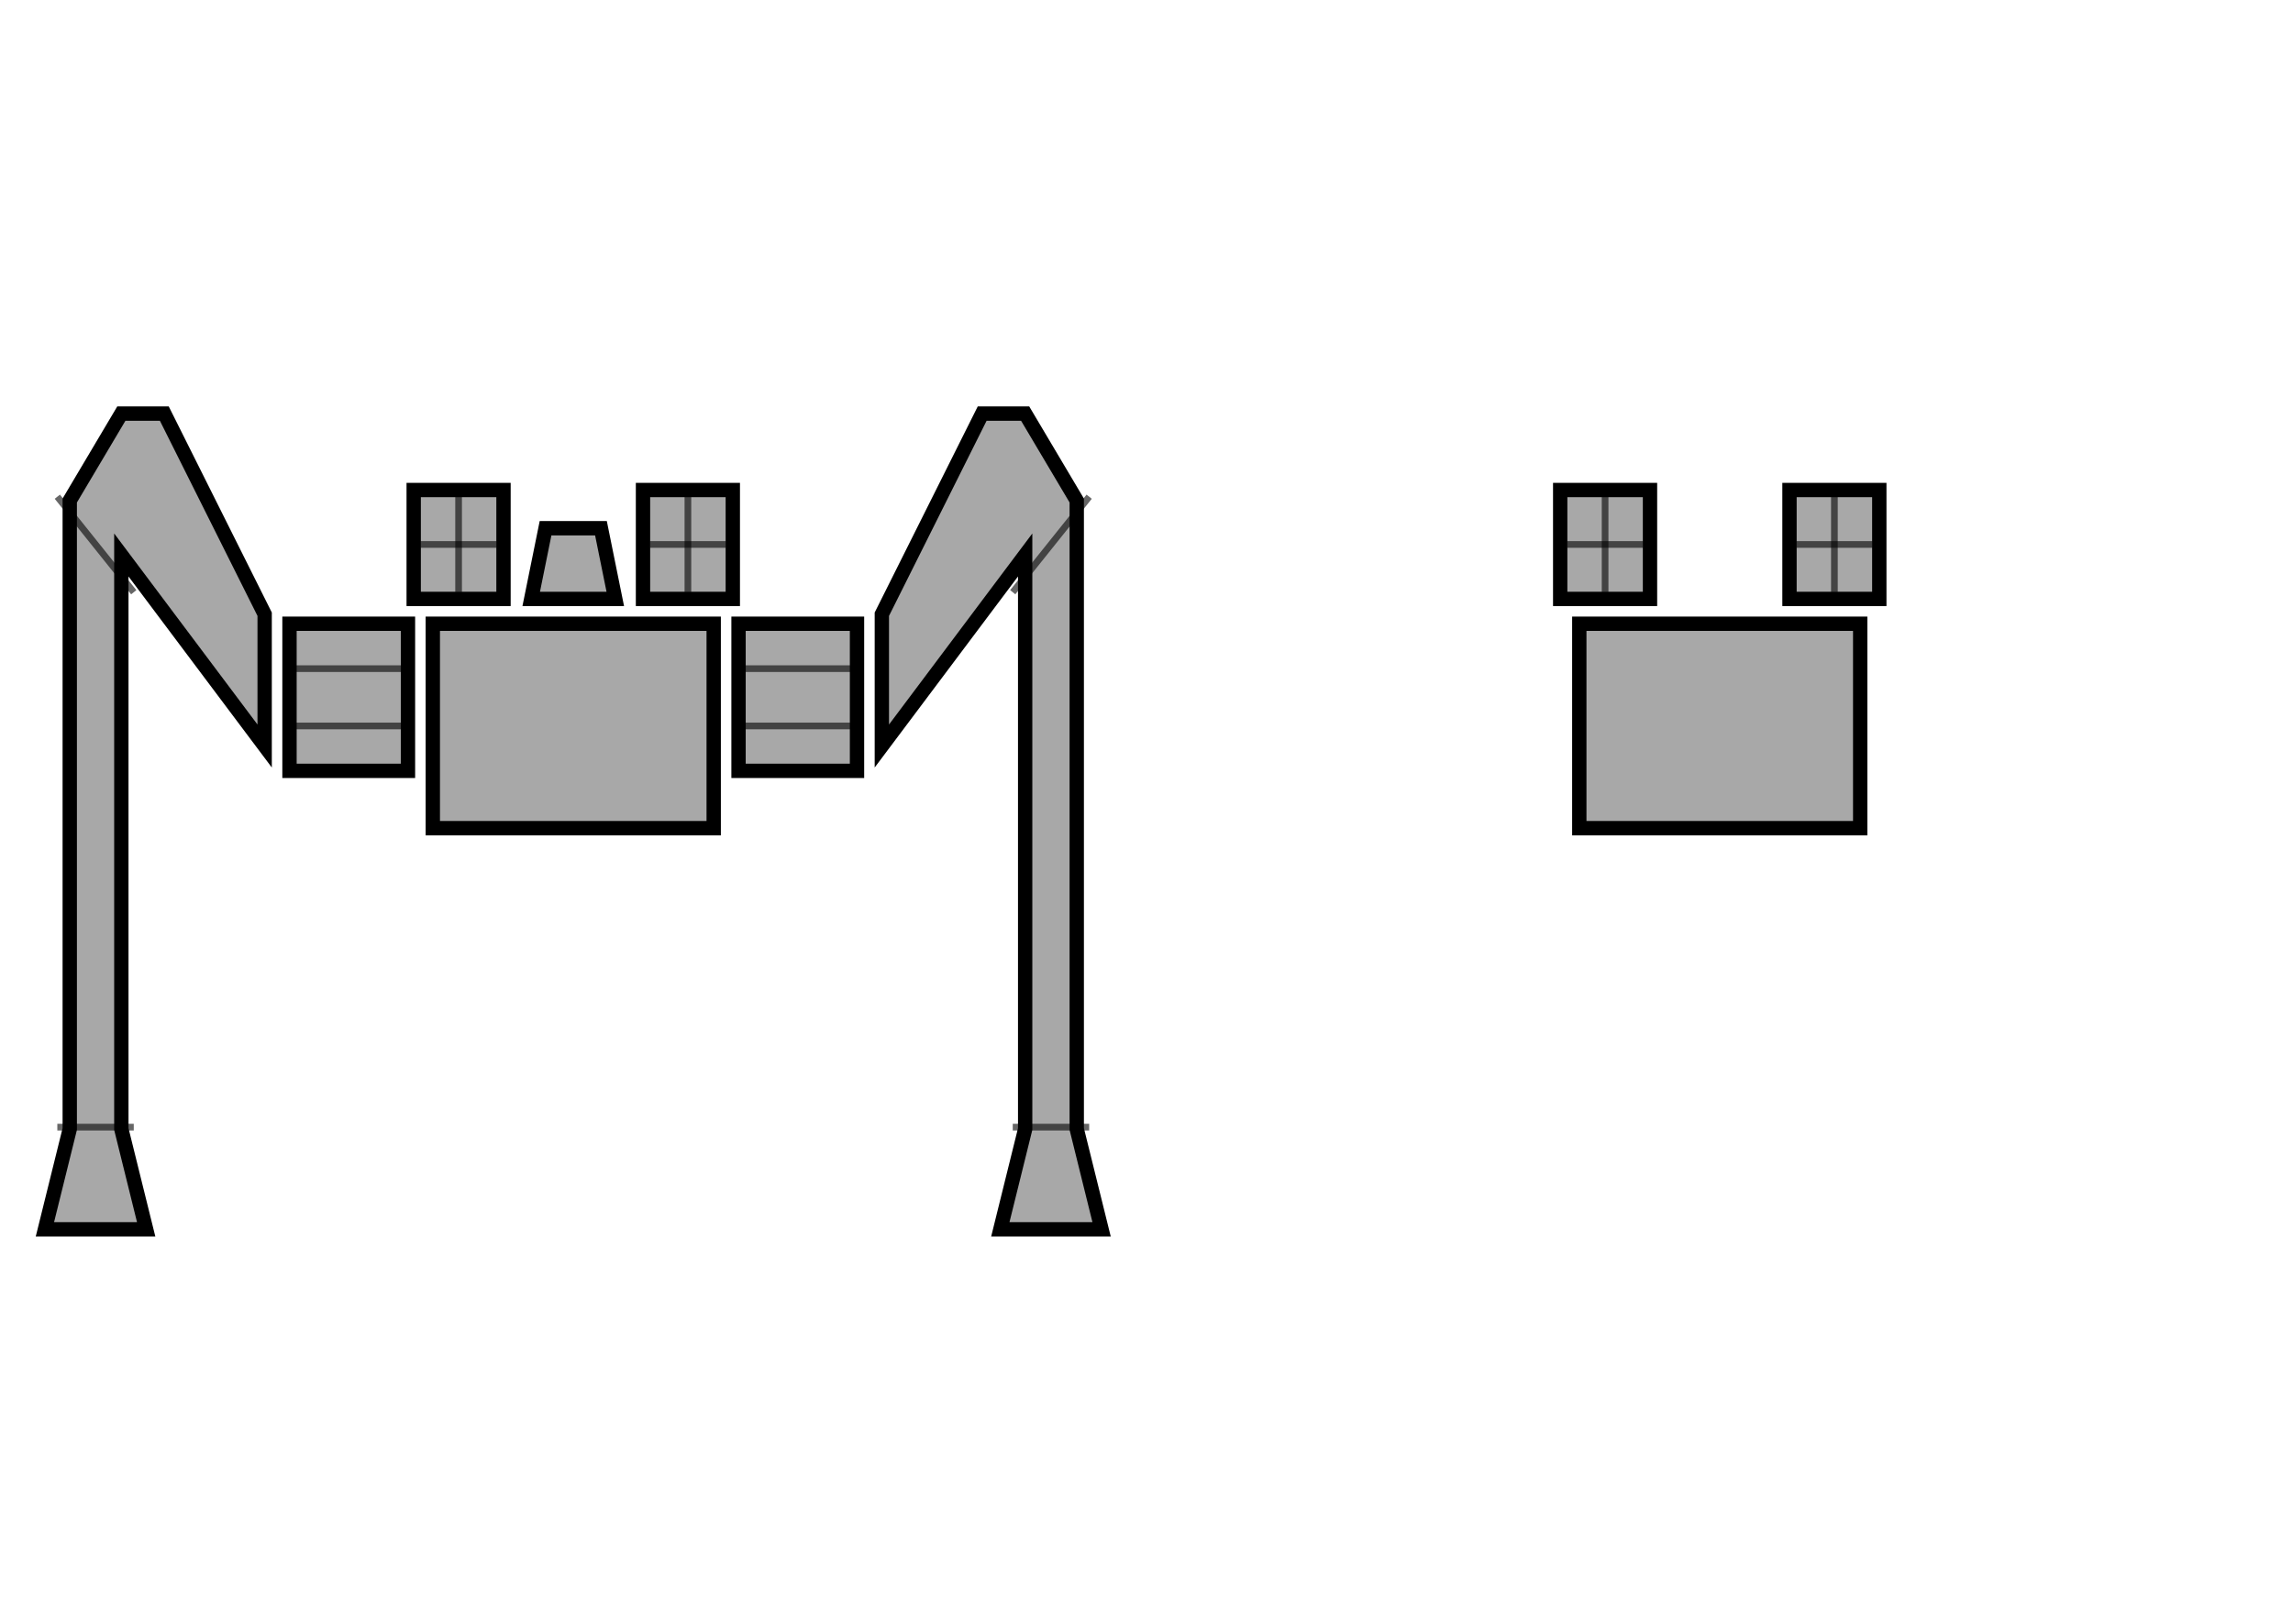
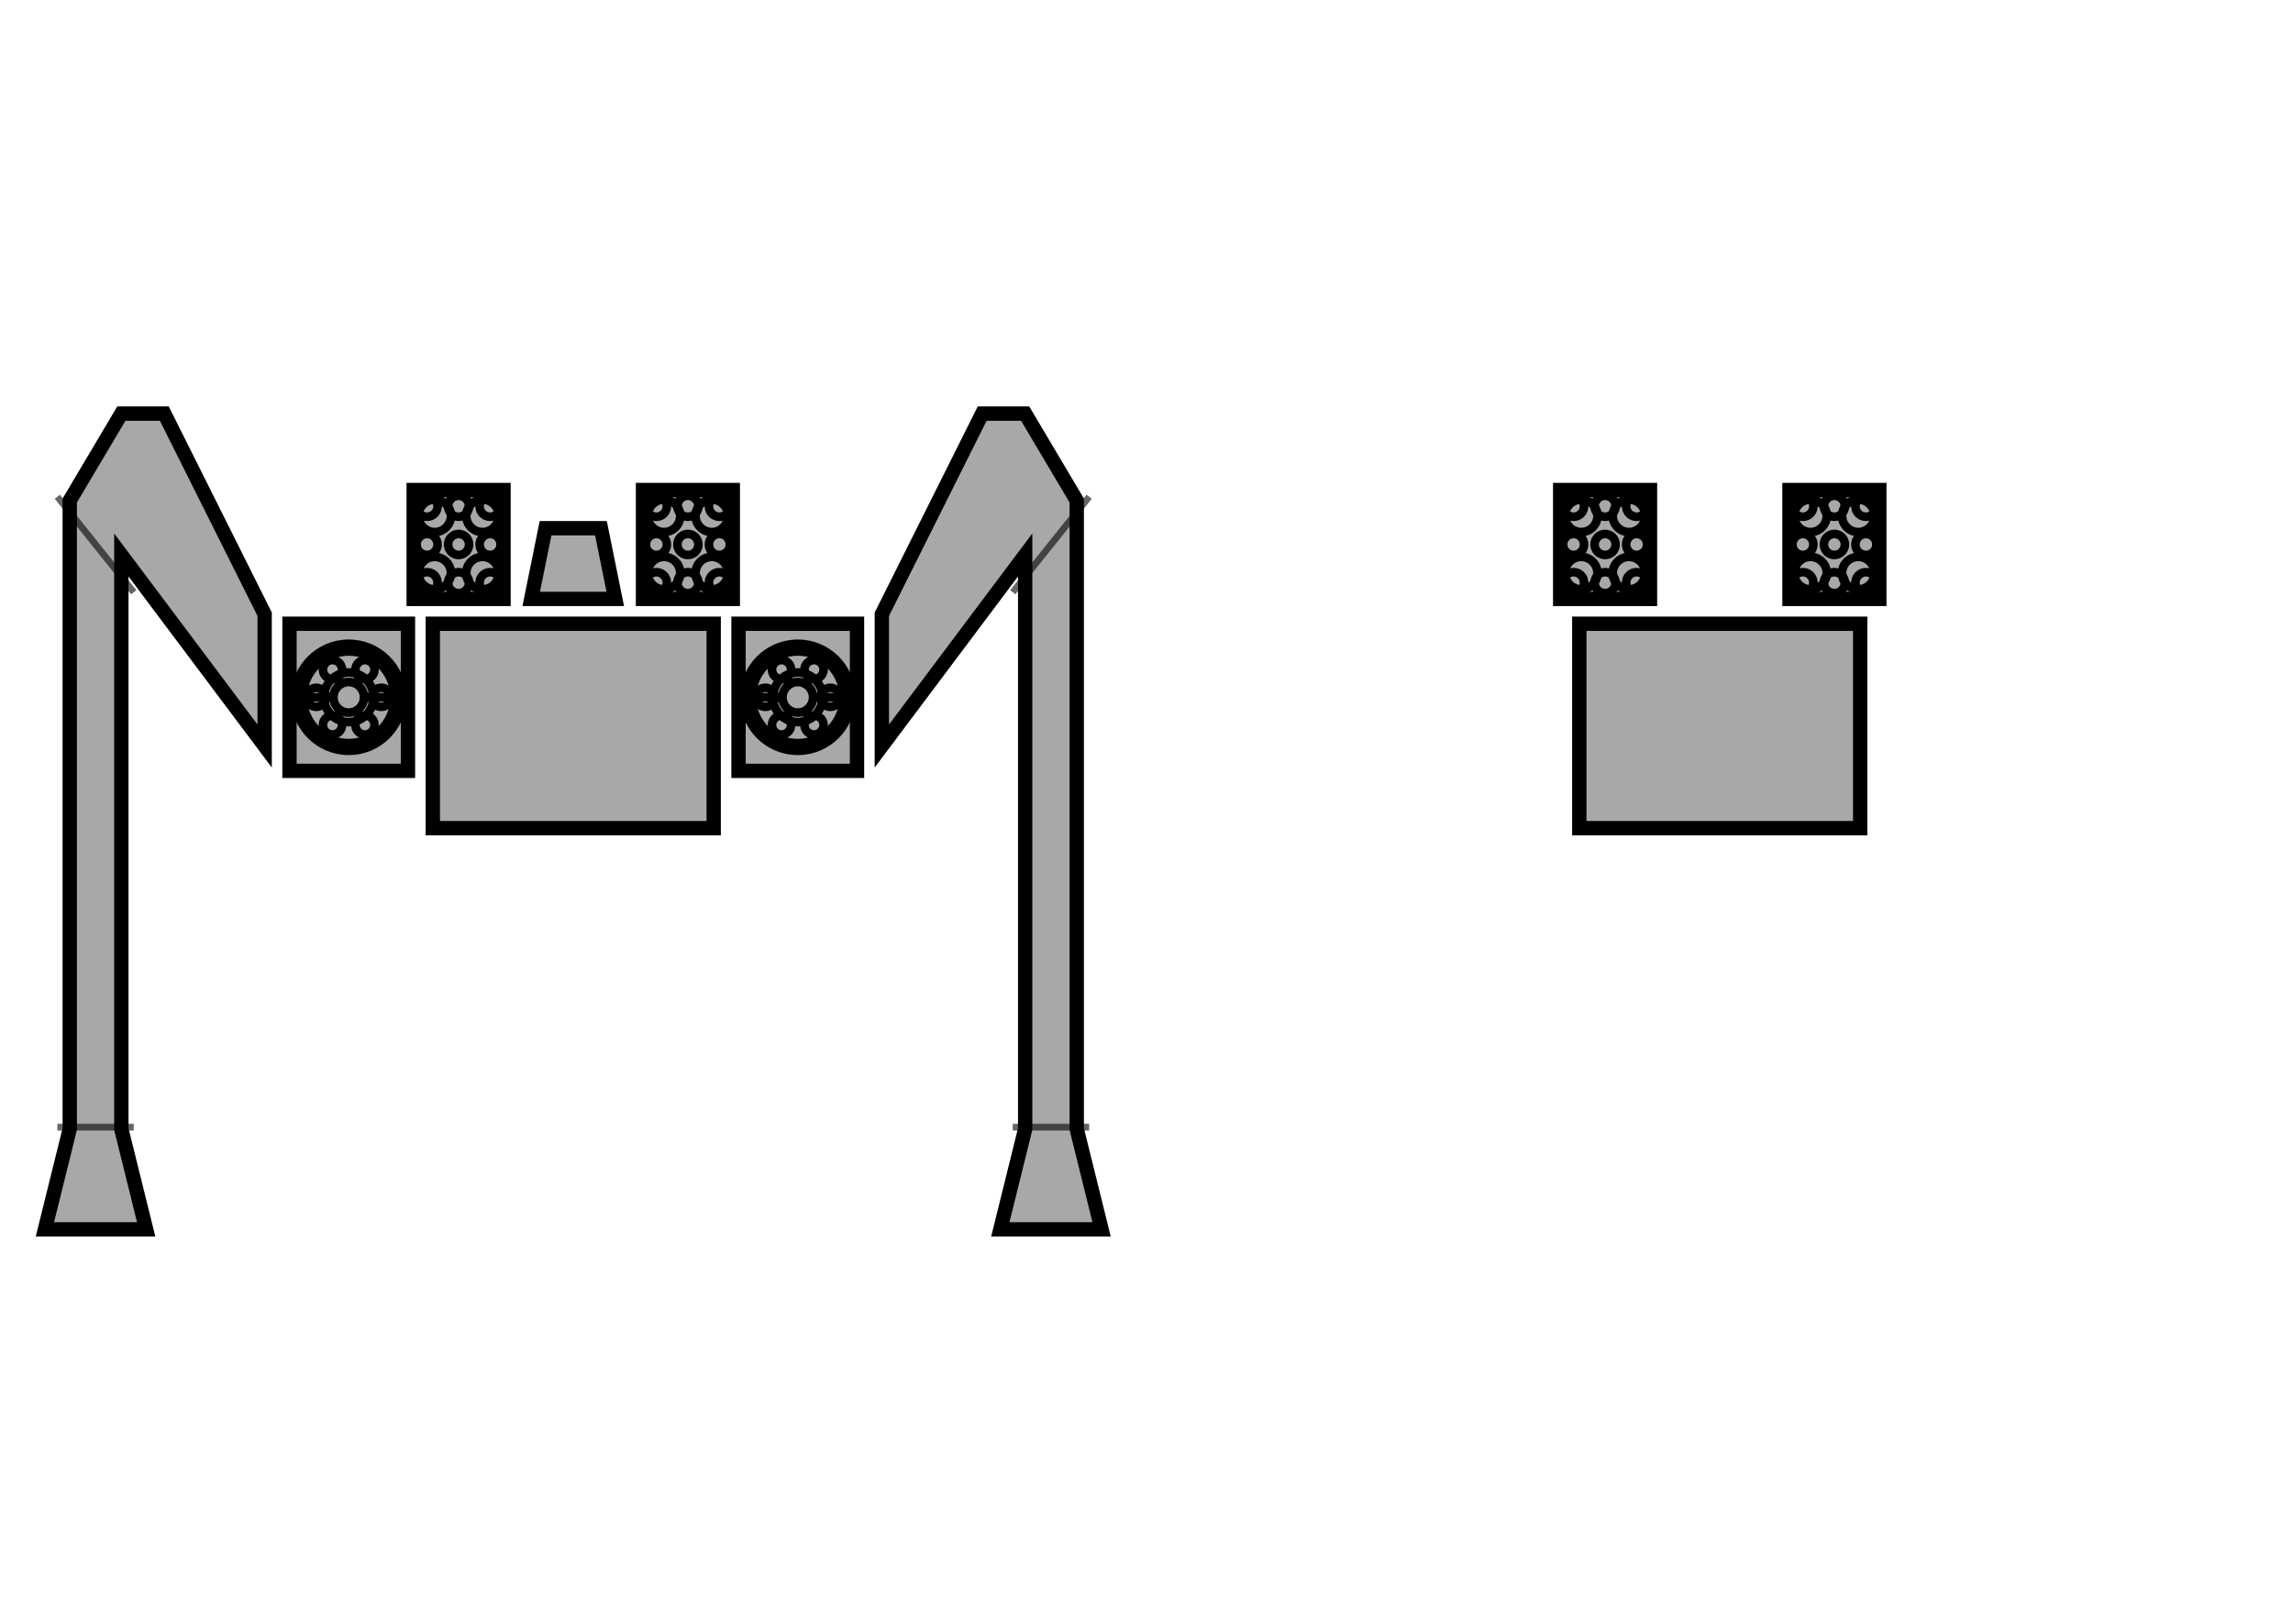
<svg xmlns="http://www.w3.org/2000/svg" viewBox="0 0 240 170">
  <g fill="none" stroke="#dbe5df" stroke-opacity=".22" stroke-width="1" stroke-linejoin="miter">
    <polygon points="45.3,65.3 74.7,65.3 74.7,86.7 45.3,86.7" />
  </g>
  <g id="part-TORSO" fill="currentColor" fill-opacity=".34" stroke="currentColor" stroke-width="1.5" stroke-linejoin="miter">
    <polygon points="45.3,65.3 74.7,65.3 74.7,86.7 45.3,86.7" />
  </g>
  <g fill="none" stroke="#dbe5df" stroke-opacity=".22" stroke-width="1" stroke-linejoin="miter">
    <polygon points="43.3,51.3 52.7,51.3 52.7,62.7 43.3,62.7" />
    <polygon points="196.7,62.7 187.3,62.7 187.3,51.3 196.7,51.3" />
  </g>
  <g id="part-RIGHT_SHOULDER" fill="currentColor" fill-opacity=".34" stroke="currentColor" stroke-width="1.5" stroke-linejoin="miter">
    <polygon points="43.3,51.3 52.7,51.3 52.7,62.7 43.3,62.7" />
    <polygon points="196.7,62.7 187.3,62.7 187.3,51.3 196.7,51.3" />
-     <g fill="none" stroke-opacity=".6" stroke-width=".7" stroke-linecap="butt">
-       <line x1="48.0" y1="52.0" x2="48.0" y2="62.0" />
-       <line x1="44.0" y1="57.0" x2="52.0" y2="57.0" />
-       <line x1="192.0" y1="52.0" x2="192.0" y2="62.0" />
-       <line x1="196.0" y1="57.0" x2="188.0" y2="57.0" />
-     </g>
  </g>
  <g fill="none" stroke="#dbe5df" stroke-opacity=".22" stroke-width="1" stroke-linejoin="miter">
    <polygon points="76.7,62.7 67.3,62.7 67.3,51.3 76.7,51.3" />
    <polygon points="163.3,51.3 172.7,51.3 172.7,62.7 163.3,62.7" />
  </g>
  <g id="part-LEFT_SHOULDER" fill="currentColor" fill-opacity=".34" stroke="currentColor" stroke-width="1.5" stroke-linejoin="miter">
    <polygon points="76.7,62.7 67.3,62.7 67.3,51.3 76.7,51.3" />
    <polygon points="163.3,51.3 172.7,51.3 172.7,62.7 163.3,62.7" />
-     <g fill="none" stroke-opacity=".6" stroke-width=".7" stroke-linecap="butt">
-       <line x1="72.0" y1="52.0" x2="72.0" y2="62.0" />
-       <line x1="76.0" y1="57.0" x2="68.0" y2="57.0" />
-       <line x1="168.0" y1="52.0" x2="168.0" y2="62.0" />
-       <line x1="164.0" y1="57.0" x2="172.0" y2="57.0" />
-     </g>
  </g>
  <g fill="none" stroke="#dbe5df" stroke-opacity=".22" stroke-width="1" stroke-linejoin="miter">
    <polygon points="57.1,55.3 62.9,55.3 64.4,62.7 55.6,62.7" />
  </g>
  <g id="part-HEAD" fill="currentColor" fill-opacity=".34" stroke="currentColor" stroke-width="1.5" stroke-linejoin="miter">
    <polygon points="57.1,55.3 62.9,55.3 64.4,62.7 55.6,62.7" />
  </g>
  <g fill="none" stroke="#dbe5df" stroke-opacity=".22" stroke-width="1" stroke-linejoin="miter">
    <polygon points="42.7,65.3 30.3,65.3 30.3,80.7 42.7,80.7" />
  </g>
  <g id="part-RIGHT_ARM" fill="currentColor" fill-opacity=".34" stroke="currentColor" stroke-width="1.5" stroke-linejoin="miter">
    <polygon points="42.7,65.3 30.3,65.3 30.3,80.7 42.7,80.7" />
-     <g fill="none" stroke-opacity=".6" stroke-width=".7" stroke-linecap="butt">
-       <line x1="31.0" y1="70.0" x2="42.0" y2="70.0" />
-       <line x1="31.0" y1="76.0" x2="42.0" y2="76.0" />
-     </g>
  </g>
  <g fill="none" stroke="#dbe5df" stroke-opacity=".22" stroke-width="1" stroke-linejoin="miter">
    <polygon points="77.3,80.7 89.7,80.7 89.7,65.3 77.3,65.3" />
  </g>
  <g id="part-LEFT_ARM" fill="currentColor" fill-opacity=".34" stroke="currentColor" stroke-width="1.5" stroke-linejoin="miter">
    <polygon points="77.3,80.7 89.7,80.7 89.7,65.3 77.3,65.3" />
-     <g fill="none" stroke-opacity=".6" stroke-width=".7" stroke-linecap="butt">
-       <line x1="89.0" y1="70.0" x2="78.0" y2="70.0" />
-       <line x1="89.0" y1="76.0" x2="78.0" y2="76.0" />
-     </g>
  </g>
  <g fill="none" stroke="#dbe5df" stroke-opacity=".22" stroke-width="1" stroke-linejoin="miter">
    <polygon points="27.7,64.3 17.2,43.3 12.7,43.3 7.3,52.4 7.3,118.2 4.7,128.7 15.3,128.7 12.7,118.2 12.7,58.1 27.7,78.1" />
    <polygon points="92.3,78.1 107.3,58.1 107.3,118.2 104.7,128.7 115.3,128.7 112.7,118.2 112.7,52.4 107.3,43.3 102.8,43.3 92.3,64.3" />
  </g>
  <g id="part-LEGS" fill="currentColor" fill-opacity=".34" stroke="currentColor" stroke-width="1.5" stroke-linejoin="miter">
    <polygon points="27.7,64.3 17.2,43.3 12.7,43.3 7.3,52.4 7.3,118.2 4.7,128.7 15.3,128.7 12.7,118.2 12.7,58.1 27.7,78.1" />
    <polygon points="92.3,78.1 107.3,58.1 107.3,118.2 104.7,128.7 115.3,128.7 112.7,118.2 112.7,52.4 107.3,43.3 102.8,43.3 92.3,64.3" />
    <g fill="none" stroke-opacity=".6" stroke-width=".7" stroke-linecap="butt">
      <line x1="6.0" y1="52.0" x2="14.0" y2="62.0" />
      <line x1="6.0" y1="118.0" x2="14.0" y2="118.0" />
      <line x1="114.0" y1="52.0" x2="106.0" y2="62.0" />
      <line x1="114.0" y1="118.0" x2="106.0" y2="118.0" />
    </g>
  </g>
  <g fill="none" stroke="#dbe5df" stroke-opacity=".22" stroke-width="1" stroke-linejoin="miter">
    <polygon points="165.3,65.3 194.7,65.3 194.7,86.7 165.3,86.7" />
  </g>
  <g id="part-TORSO_REAR" fill="currentColor" fill-opacity=".34" stroke="currentColor" stroke-width="1.5" stroke-linejoin="miter">
    <polygon points="165.3,65.3 194.7,65.3 194.7,86.7 165.3,86.7" />
  </g>
+   <g id="part-RIGHT_SHOULDER.SMALL_RACK" fill="none" stroke="currentColor" stroke-width=".9">
+     <circle cx="45.5" cy="54.0" r="1.7" />
+     <circle cx="45.5" cy="60.0" r="1.7" />
+     <circle cx="50.5" cy="54.0" r="1.7" />
+     <circle cx="50.5" cy="60.0" r="1.7" />
+     <circle cx="189.5" cy="54.0" r="1.7" />
+     <circle cx="189.5" cy="60.0" r="1.7" />
+     <circle cx="194.5" cy="54.0" r="1.7" />
+     <circle cx="194.5" cy="60.0" r="1.7" />
+   </g>
+   <g id="part-RIGHT_SHOULDER.LARGE_RACK" fill="none" stroke="currentColor" stroke-width=".9">
+     <circle cx="44.7" cy="53.0" r="1.1" />
+     <circle cx="44.7" cy="57.0" r="1.1" />
+     <circle cx="44.7" cy="61.0" r="1.1" />
+     <circle cx="48.0" cy="53.0" r="1.1" />
+     <circle cx="48.0" cy="57.0" r="1.1" />
+     <circle cx="48.0" cy="61.0" r="1.1" />
+     <circle cx="51.3" cy="53.0" r="1.1" />
+     <circle cx="51.3" cy="57.0" r="1.1" />
+     <circle cx="51.3" cy="61.0" r="1.1" />
+     <circle cx="188.7" cy="53.0" r="1.1" />
+     <circle cx="188.7" cy="57.0" r="1.1" />
+     <circle cx="188.7" cy="61.0" r="1.1" />
+     <circle cx="192.0" cy="53.0" r="1.1" />
+     <circle cx="192.0" cy="57.0" r="1.1" />
+     <circle cx="192.0" cy="61.0" r="1.1" />
+     <circle cx="195.3" cy="53.0" r="1.1" />
+     <circle cx="195.3" cy="57.0" r="1.1" />
+     <circle cx="195.3" cy="61.0" r="1.1" />
+   </g>
+   <g id="part-LEFT_SHOULDER.SMALL_RACK" fill="none" stroke="currentColor" stroke-width=".9">
+     <circle cx="69.5" cy="54.0" r="1.7" />
+     <circle cx="69.5" cy="60.0" r="1.7" />
+     <circle cx="74.5" cy="54.0" r="1.7" />
+     <circle cx="74.5" cy="60.0" r="1.7" />
+     <circle cx="165.5" cy="54.0" r="1.7" />
+     <circle cx="165.5" cy="60.0" r="1.7" />
+     <circle cx="170.5" cy="54.0" r="1.7" />
+     <circle cx="170.5" cy="60.0" r="1.7" />
+   </g>
+   <g id="part-LEFT_SHOULDER.LARGE_RACK" fill="none" stroke="currentColor" stroke-width=".9">
+     <circle cx="68.7" cy="53.0" r="1.1" />
+     <circle cx="68.7" cy="57.0" r="1.1" />
+     <circle cx="68.7" cy="61.0" r="1.1" />
+     <circle cx="72.0" cy="53.0" r="1.1" />
+     <circle cx="72.0" cy="57.0" r="1.1" />
+     <circle cx="72.0" cy="61.0" r="1.1" />
+     <circle cx="75.3" cy="53.0" r="1.1" />
+     <circle cx="75.3" cy="57.0" r="1.1" />
+     <circle cx="75.3" cy="61.0" r="1.1" />
+     <circle cx="164.7" cy="53.0" r="1.1" />
+     <circle cx="164.7" cy="57.0" r="1.1" />
+     <circle cx="164.7" cy="61.0" r="1.1" />
+     <circle cx="168.0" cy="53.0" r="1.1" />
+     <circle cx="168.0" cy="57.0" r="1.1" />
+     <circle cx="168.0" cy="61.0" r="1.1" />
+     <circle cx="171.3" cy="53.0" r="1.1" />
+     <circle cx="171.3" cy="57.0" r="1.1" />
+     <circle cx="171.3" cy="61.0" r="1.1" />
+   </g>
+   <g id="part-RIGHT_ARM.ROTARY" fill="none" stroke="currentColor" stroke-width=".9">
+     <circle cx="36.5" cy="73.0" r="5.6" />
+     <circle cx="39.9" cy="73.0" r="1.0" />
+     <circle cx="38.2" cy="75.9" r="1.0" />
+     <circle cx="34.8" cy="75.9" r="1.0" />
+     <circle cx="33.1" cy="73.0" r="1.0" />
+     <circle cx="34.8" cy="70.1" r="1.0" />
+     <circle cx="38.2" cy="70.1" r="1.0" />
+   </g>
+   <g id="part-RIGHT_ARM.CANNON" fill="none" stroke="currentColor" stroke-width=".9">
+     <circle cx="36.5" cy="73.0" r="5.4" />
+     <circle cx="36.5" cy="73.0" r="2.6" />
+     <line x1="30.0" y1="73.0" x2="31.1" y2="73.0" />
+     <line x1="41.9" y1="73.0" x2="43.0" y2="73.0" />
+   </g>
+   <g id="part-RIGHT_ARM.LASER" fill="none" stroke="currentColor" stroke-width=".9">
+     <circle cx="36.5" cy="73.0" r="4.8" />
+     <circle cx="36.5" cy="73.0" r="1.6" />
+     <line x1="31.7" y1="73.0" x2="34.9" y2="73.0" />
+     <line x1="38.1" y1="73.0" x2="41.3" y2="73.0" />
+   </g>
+   <g id="part-LEFT_ARM.ROTARY" fill="none" stroke="currentColor" stroke-width=".9">
+     <circle cx="83.5" cy="73.0" r="5.6" />
+     <circle cx="86.9" cy="73.0" r="1.0" />
+     <circle cx="85.2" cy="75.9" r="1.0" />
+     <circle cx="81.8" cy="75.9" r="1.0" />
+     <circle cx="80.1" cy="73.0" r="1.0" />
+     <circle cx="81.8" cy="70.1" r="1.0" />
+     <circle cx="85.2" cy="70.1" r="1.0" />
+   </g>
+   <g id="part-LEFT_ARM.CANNON" fill="none" stroke="currentColor" stroke-width=".9">
+     <circle cx="83.5" cy="73.0" r="5.4" />
+     <circle cx="83.5" cy="73.0" r="2.6" />
+     <line x1="77.0" y1="73.0" x2="78.1" y2="73.0" />
+     <line x1="88.9" y1="73.0" x2="90.0" y2="73.0" />
+   </g>
+   <g id="part-LEFT_ARM.LASER" fill="none" stroke="currentColor" stroke-width=".9">
+     <circle cx="83.5" cy="73.0" r="4.8" />
+     <circle cx="83.5" cy="73.0" r="1.6" />
+     <line x1="78.7" y1="73.0" x2="81.9" y2="73.0" />
+     <line x1="85.1" y1="73.0" x2="88.3" y2="73.0" />
+   </g>
</svg>
